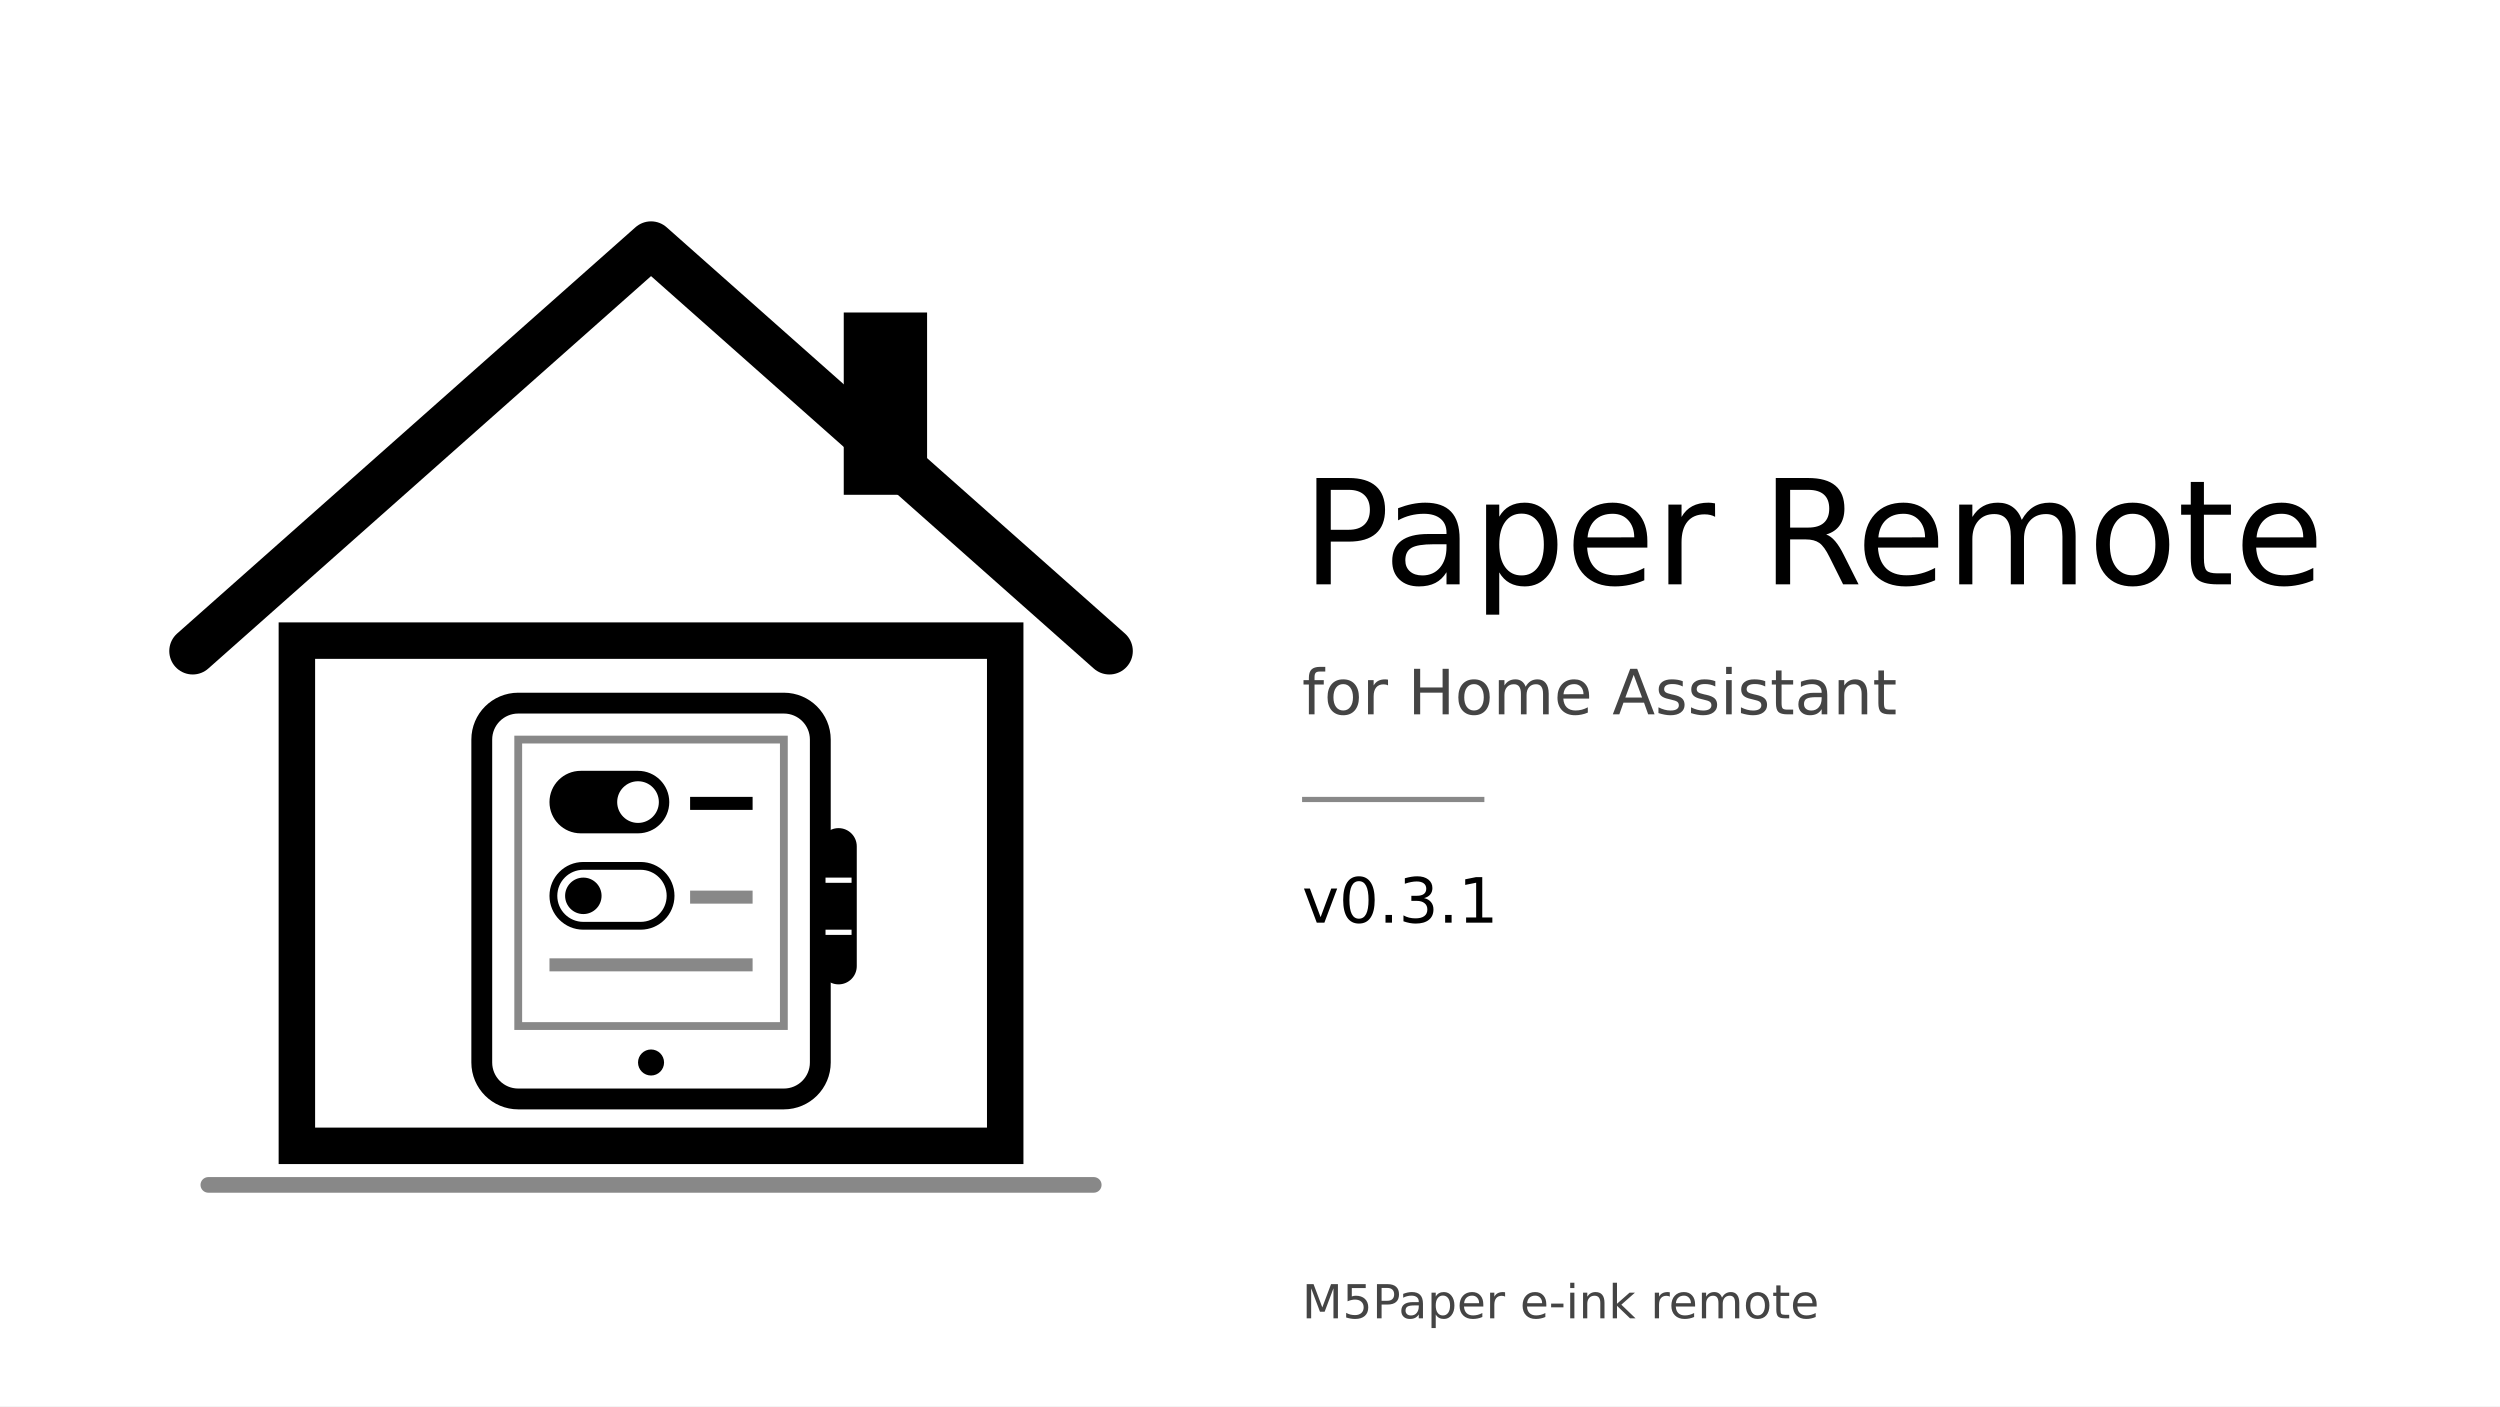
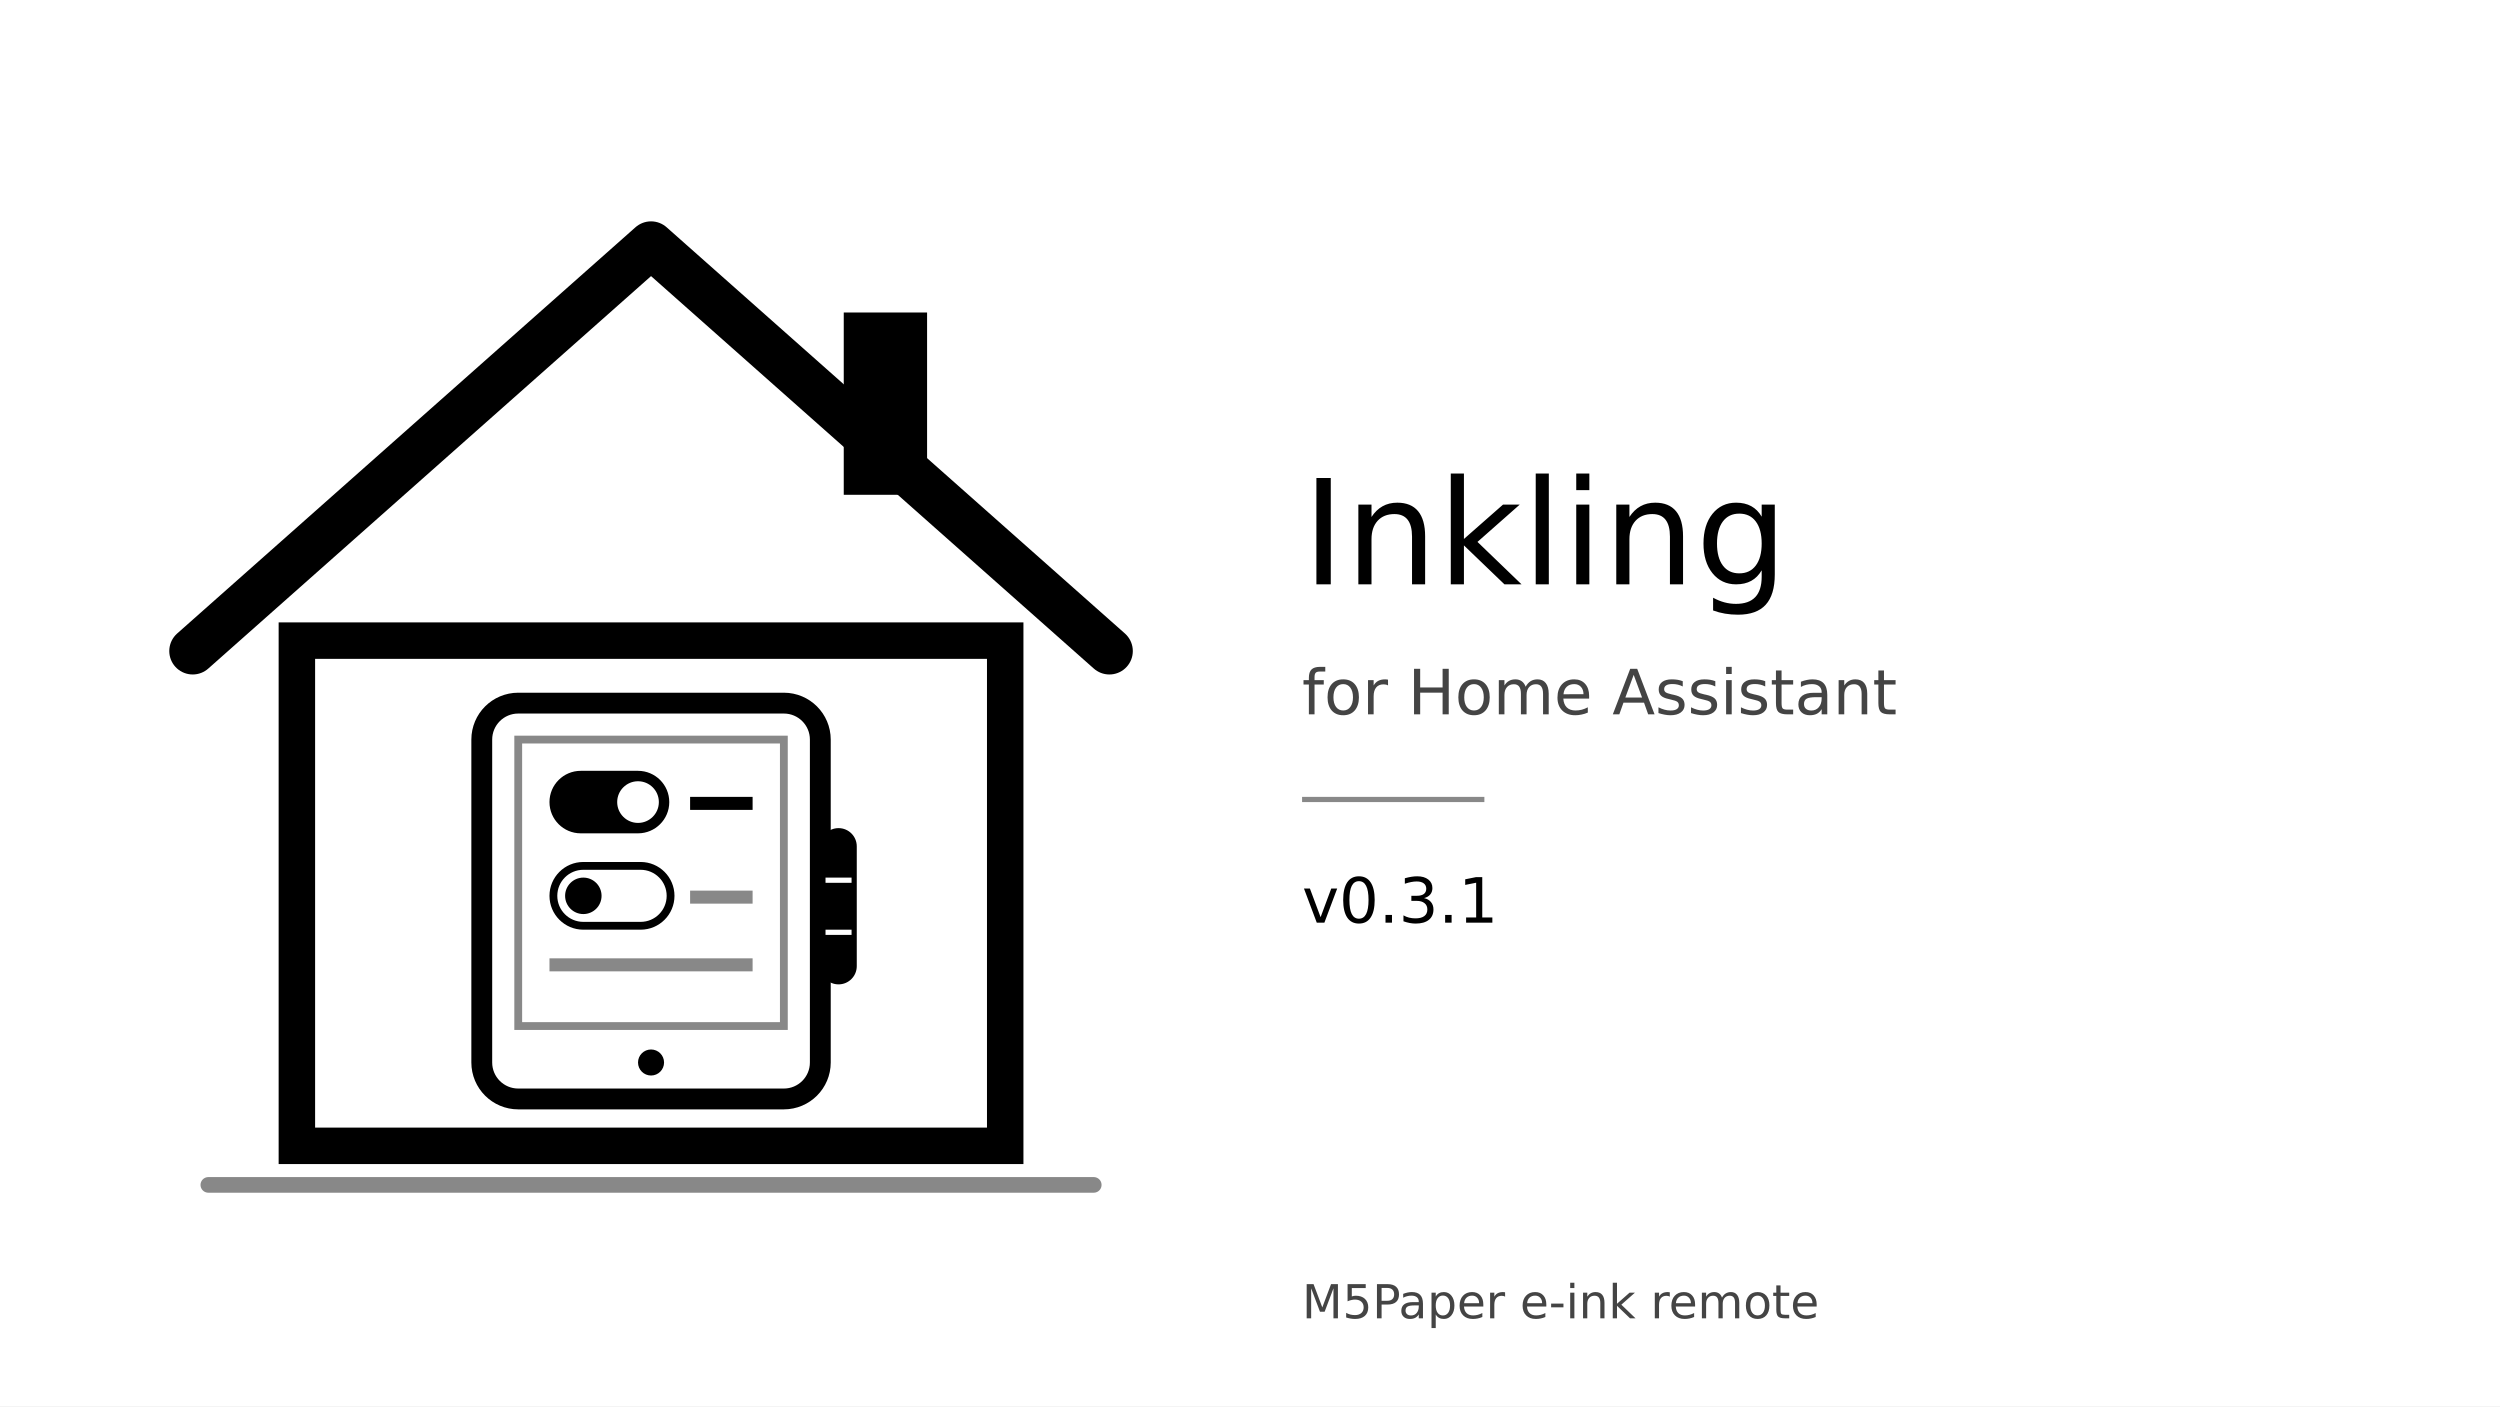
<svg xmlns="http://www.w3.org/2000/svg" width="960" height="540" viewBox="0 0 960 540" font-family="DejaVu Sans">
  <defs>
    <symbol id="i-alert" viewBox="0 0 24 24">
      <circle cx="12" cy="12" r="10" fill="none" stroke="currentColor" stroke-width="2" />
      <line x1="12" y1="6.5" x2="12" y2="13.5" stroke="currentColor" stroke-width="2.5" />
      <circle cx="12" cy="17" r="1.5" fill="currentColor" />
    </symbol>
    <symbol id="i-refresh" viewBox="0 0 24 24">
      <path d="M19 12 a7 7 0 1 1 -2.1 -5" fill="none" stroke="currentColor" stroke-width="2" />
      <polygon points="20,3 20,10 13,10" fill="currentColor" />
    </symbol>
    <symbol id="i-chev-l" viewBox="0 0 24 24">
      <polyline points="15,4 7,12 15,20" fill="none" stroke="currentColor" stroke-width="2.5" stroke-linejoin="round" stroke-linecap="round" />
    </symbol>
    <symbol id="i-chev-r" viewBox="0 0 24 24">
      <polyline points="9,4 17,12 9,20" fill="none" stroke="currentColor" stroke-width="2.5" stroke-linejoin="round" stroke-linecap="round" />
    </symbol>
  </defs>
  <rect x="0" y="0" width="960" height="540" fill="#fff" />
  <g id="logo" transform="translate(70,70)">
    <line x1="10" y1="385" x2="350" y2="385" stroke="#888" stroke-width="6" stroke-linecap="round" />
    <rect x="254" y="50" width="32" height="70" fill="#000" />
    <rect x="44" y="176" width="272" height="194" fill="#fff" stroke="#000" stroke-width="14" />
    <polyline points="4,180 180,24 356,180" fill="none" stroke="#000" stroke-width="18" stroke-linejoin="round" stroke-linecap="round" />
    <rect x="115" y="200" width="130" height="152" rx="14" fill="#fff" stroke="#000" stroke-width="8" />
    <rect x="129" y="214" width="102" height="110" fill="#fff" stroke="#888" stroke-width="3" />
    <rect x="141" y="226" width="46" height="24" rx="12" fill="#000" />
    <circle cx="175" cy="238" r="8" fill="#fff" />
    <rect x="195" y="236" width="24" height="5" fill="#000" />
    <rect x="142.5" y="262.5" width="45" height="23" rx="11.5" fill="#fff" stroke="#000" stroke-width="3" />
    <circle cx="154" cy="274" r="7" fill="#000" />
    <rect x="195" y="272" width="24" height="5" fill="#888" />
    <rect x="141" y="298" width="78" height="5" fill="#888" />
    <circle cx="180" cy="338" r="5" fill="#000" />
    <rect x="245" y="248" width="14" height="60" rx="7" fill="#000" />
    <line x1="247" y1="268" x2="257" y2="268" stroke="#fff" stroke-width="2" />
    <line x1="247" y1="288" x2="257" y2="288" stroke="#fff" stroke-width="2" />
  </g>
-   <text x="500" y="205" font-size="56" fill="#000" text-anchor="start" dominant-baseline="central">Paper Remote</text>
+   <text x="500" y="205" font-size="56" fill="#000" text-anchor="start" dominant-baseline="central">Inkling</text>
  <text x="500" y="266" font-size="24" fill="#444" text-anchor="start" dominant-baseline="central">for Home Assistant</text>
  <rect x="500" y="306" width="70" height="2" fill="#888" />
  <text x="500" y="346" font-size="24" fill="#000" text-anchor="start" dominant-baseline="central">v0.3.1</text>
  <text x="500" y="500" font-size="18" fill="#444" text-anchor="start" dominant-baseline="central">M5Paper e-ink remote</text>
</svg>
